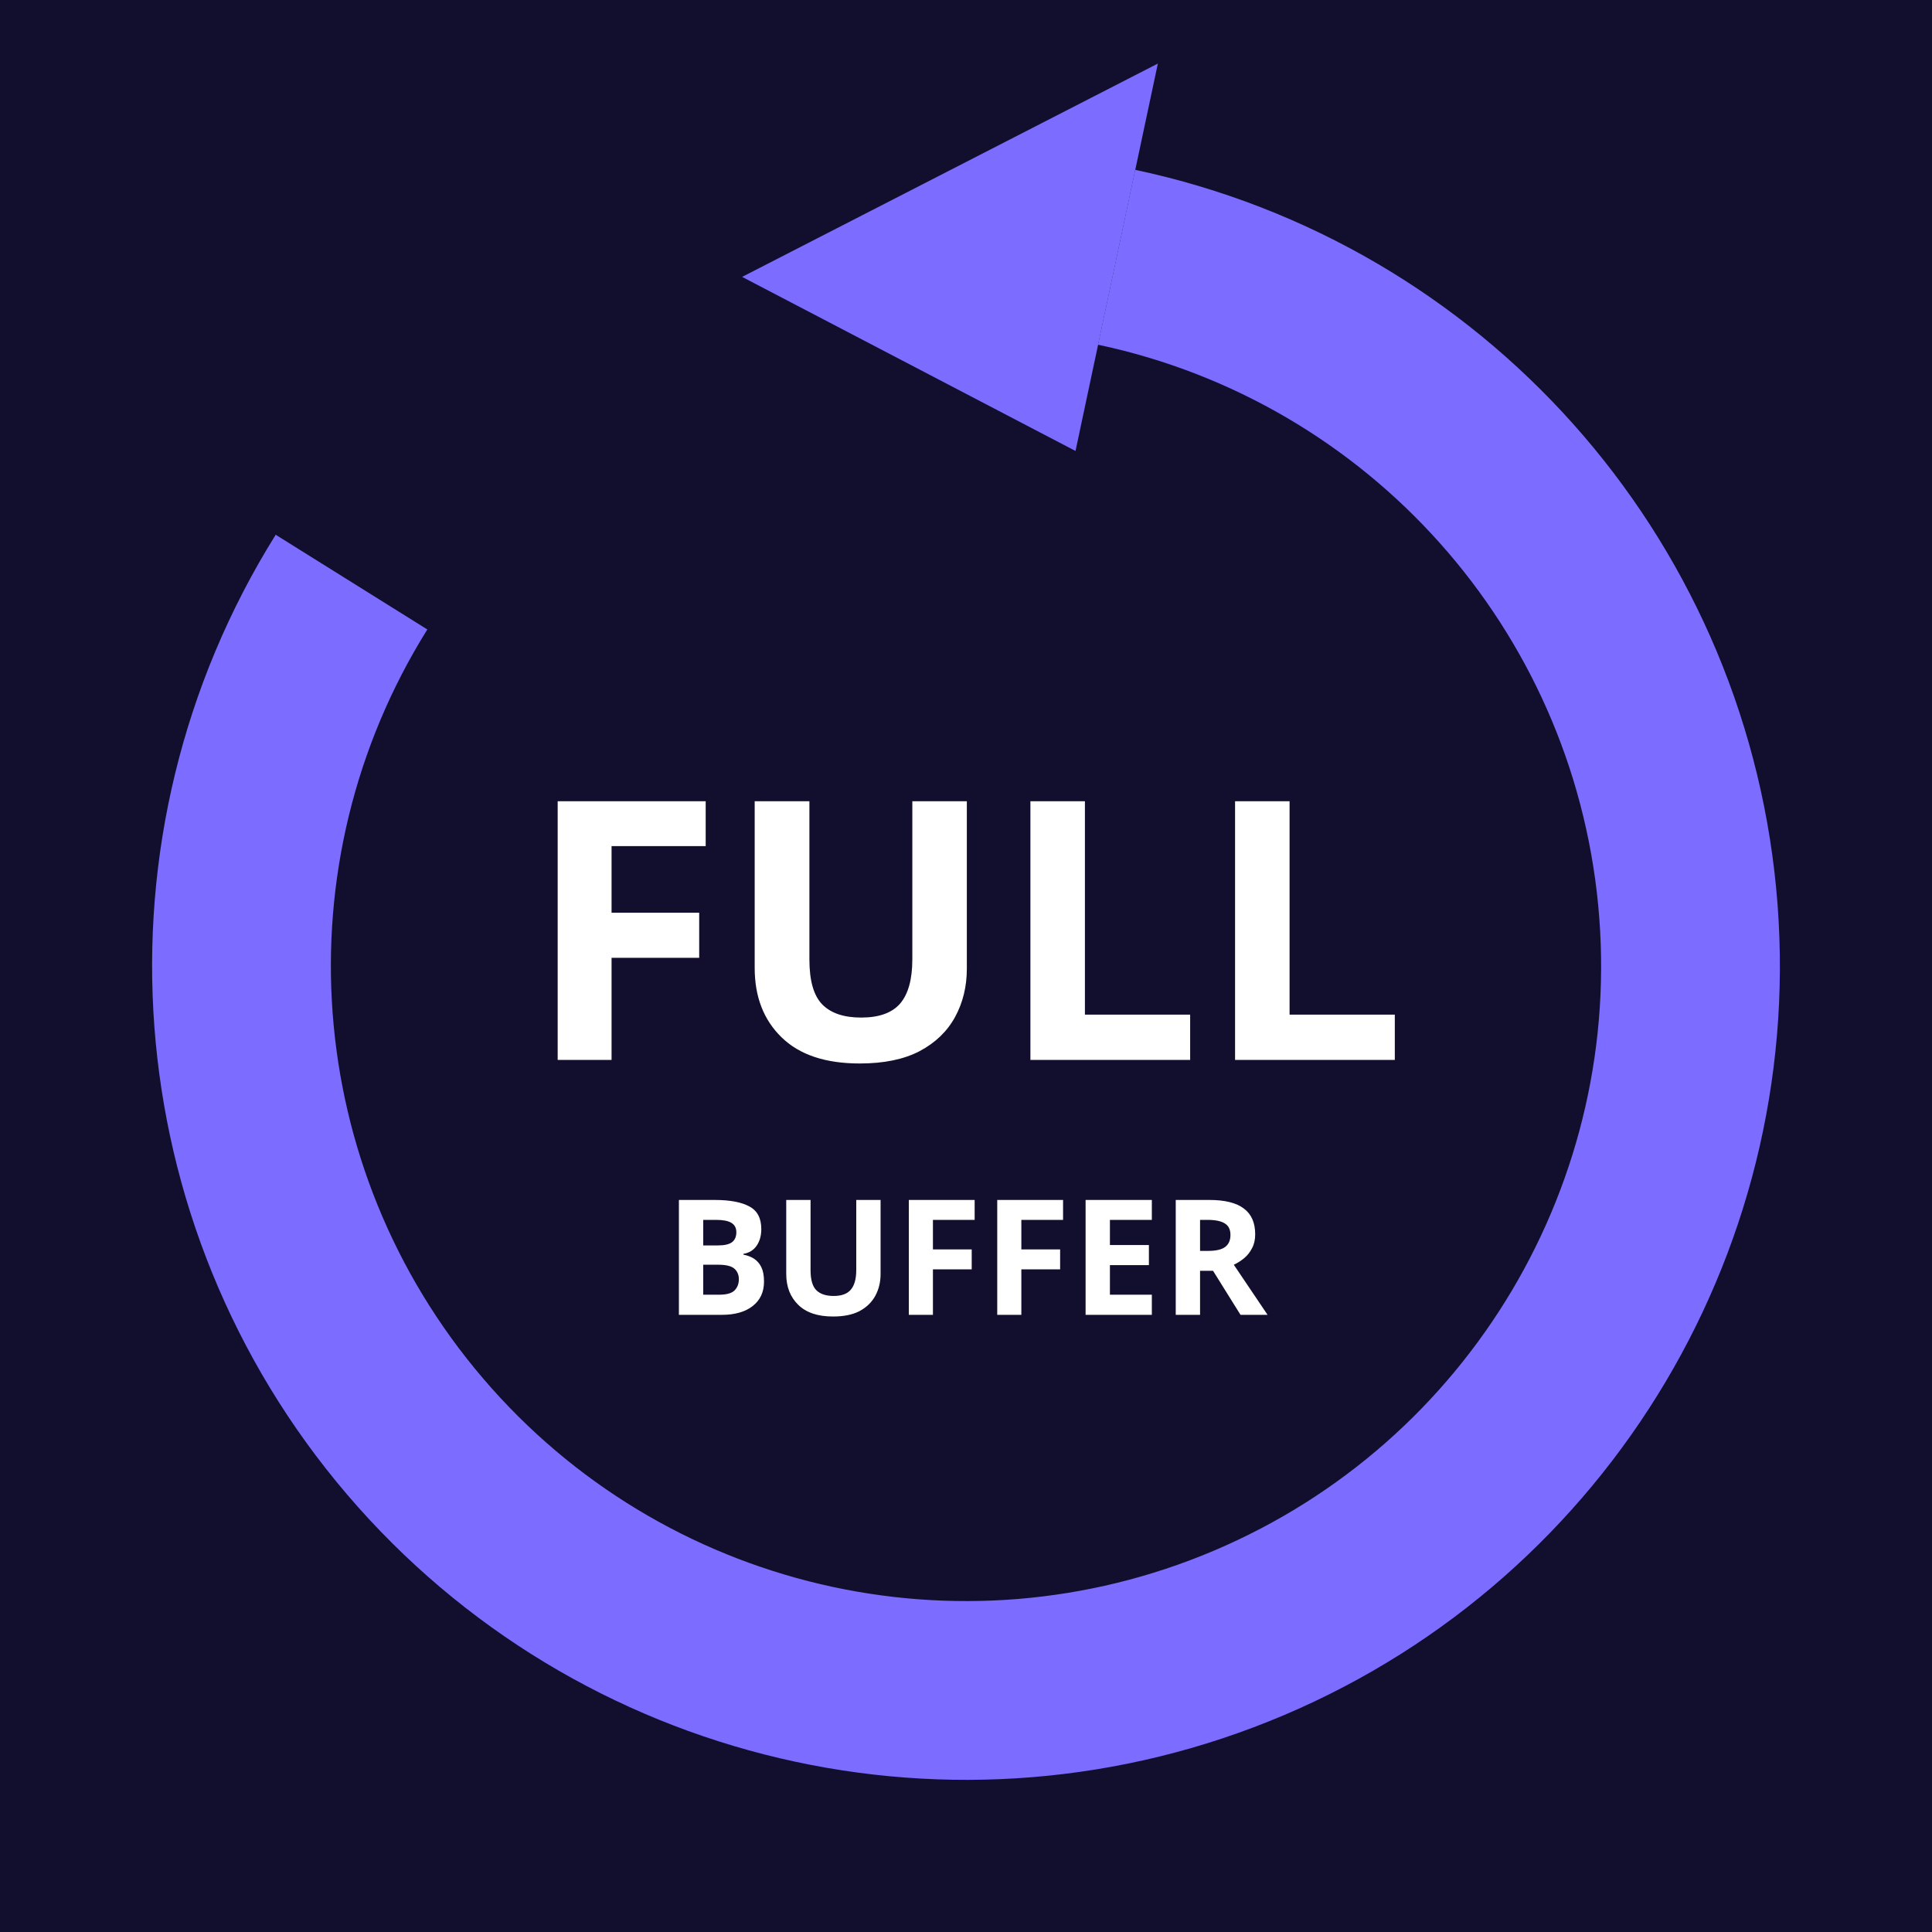
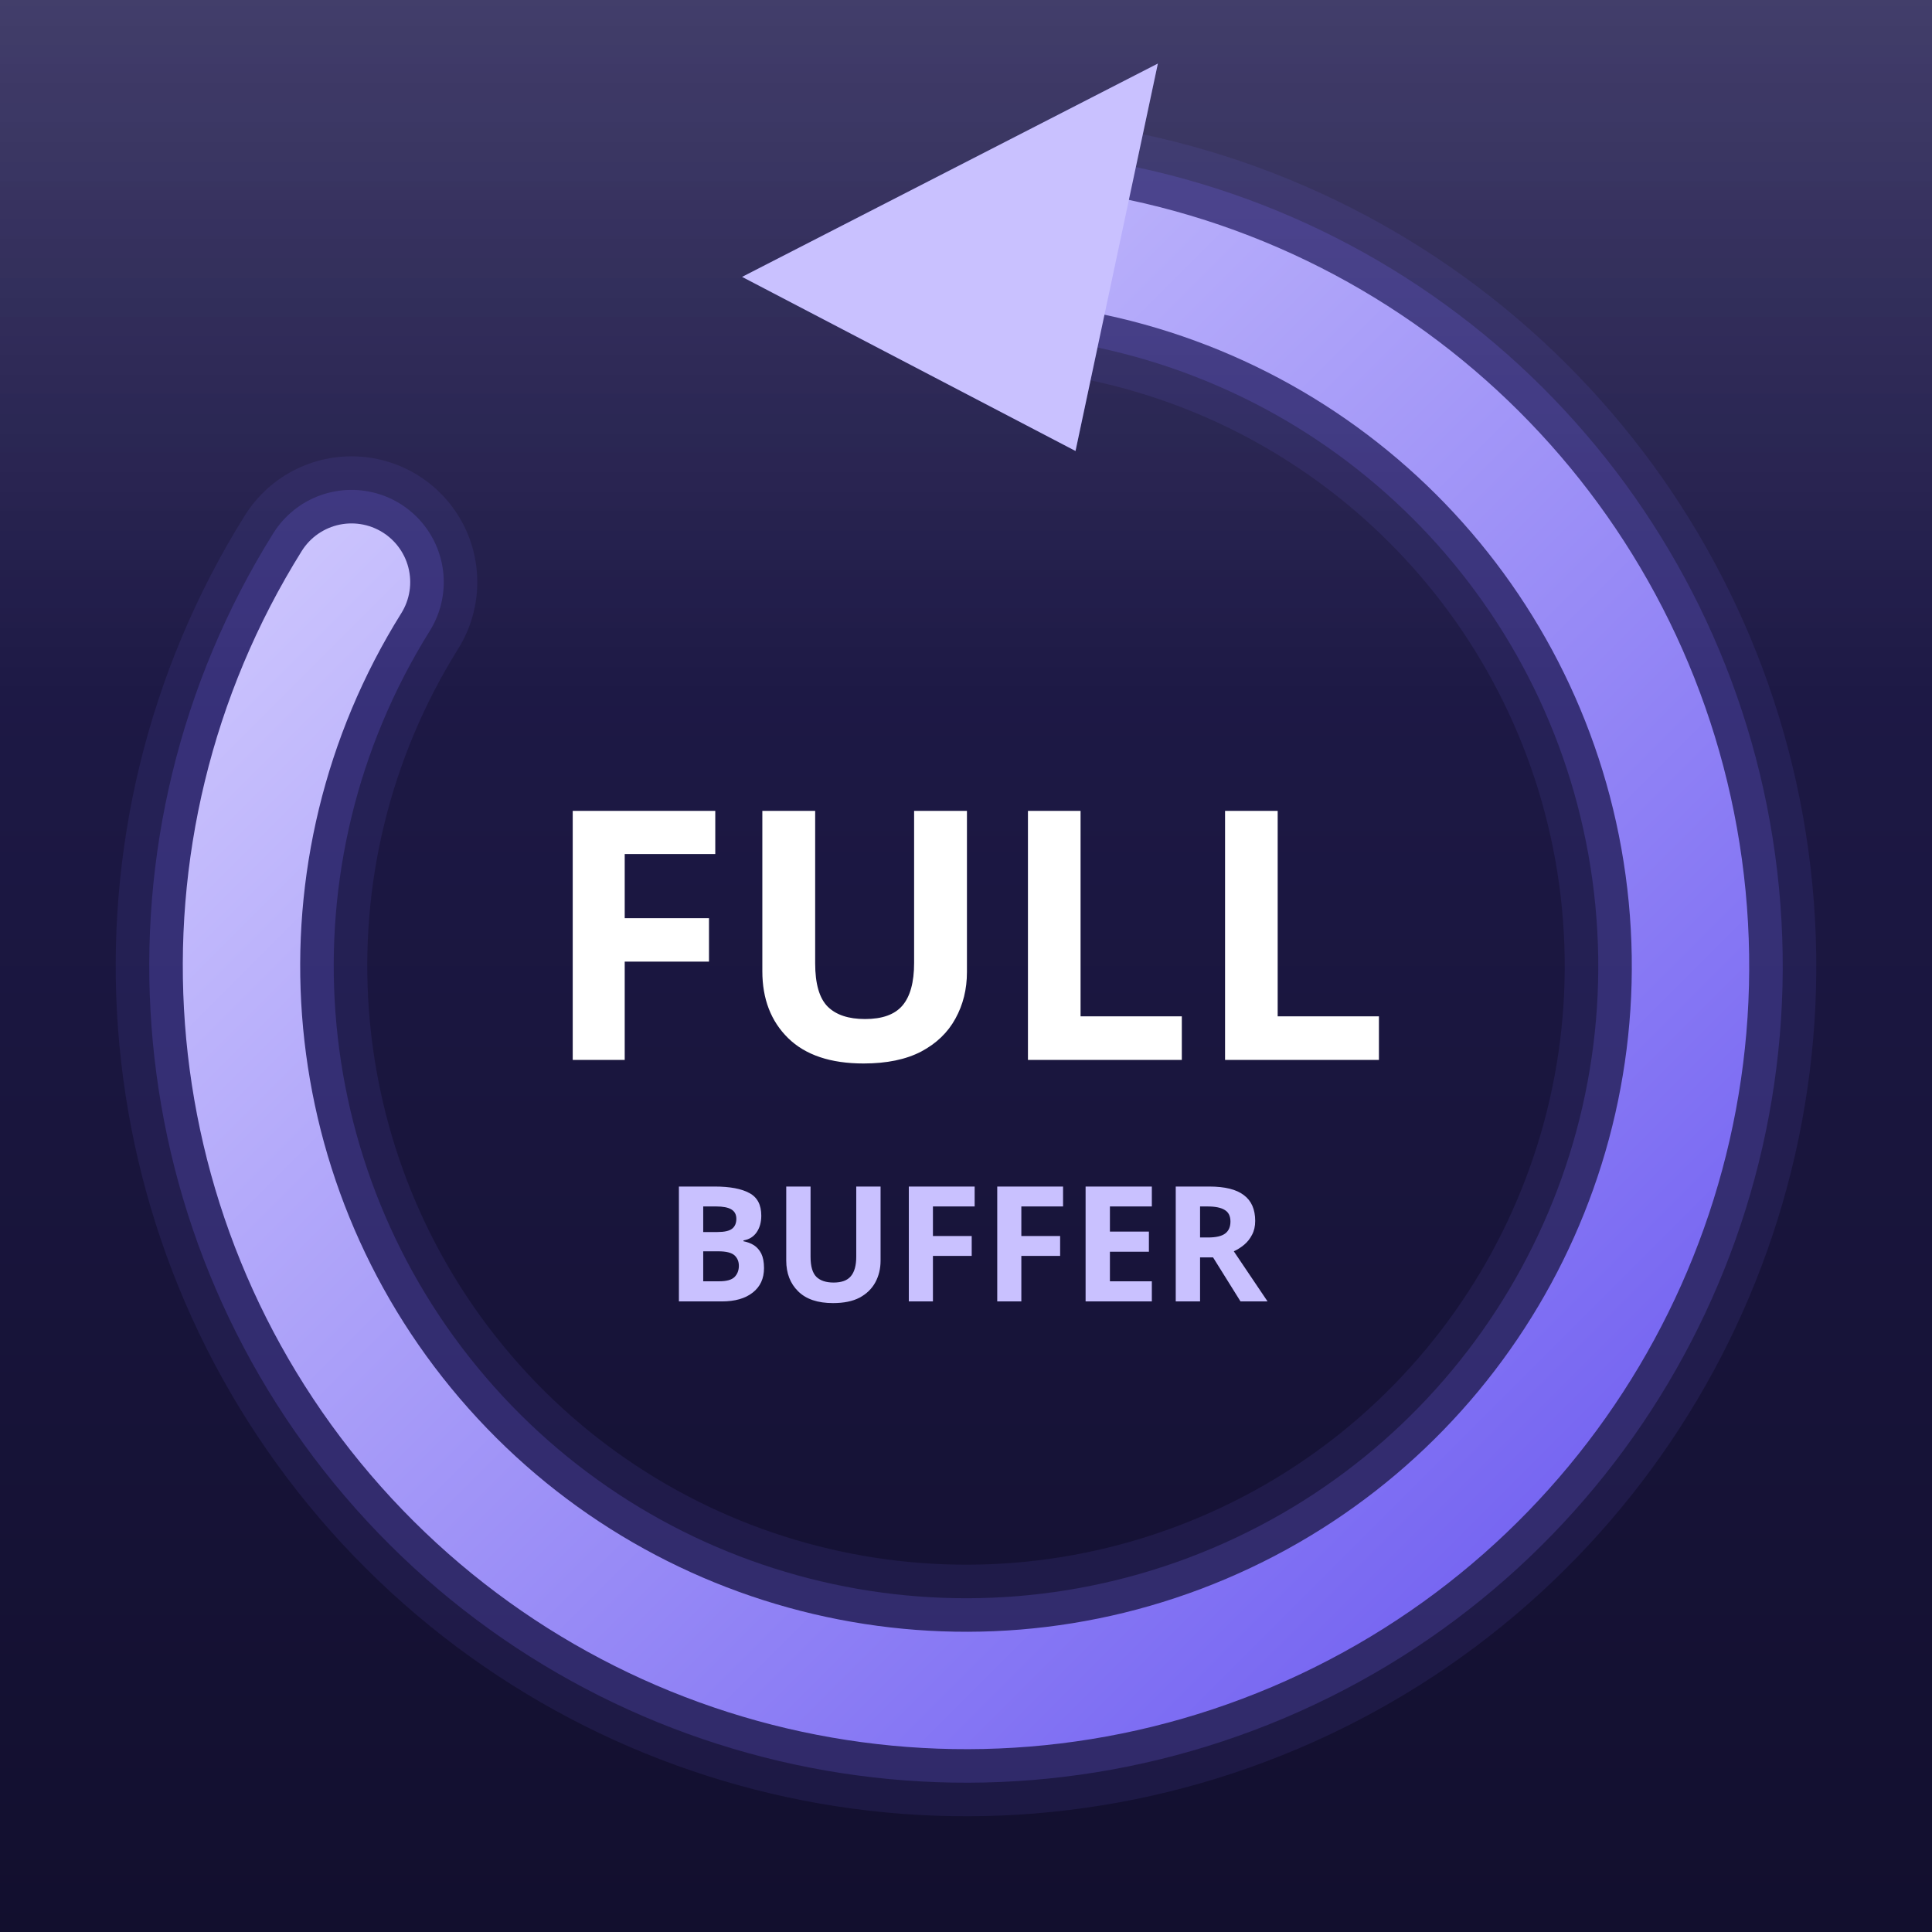
<svg xmlns="http://www.w3.org/2000/svg" width="144" height="144" viewBox="0 0 144 144">
-   <rect width="144" height="144" fill="#120f2e" />
-   <g transform="translate(-18 -18) scale(1.25)">
-     <path d="M80.98 29.74A43.2 43.2 0 1 1 35.36 49.11" fill="none" stroke="#7c6cff" stroke-width="10.66" />
-     <path d="M83.44 18.19L78.53 41.29L58.65 30.91Z" fill="#7c6cff" />
+   <defs>
+     <linearGradient id="back" x1="0" y1="0" x2="0" y2="1">
+       <stop offset="0" stop-color="#231e52" />
+       <stop offset="1" stop-color="#120f2e" />
+     </linearGradient>
+     <linearGradient id="sheen" x1="0" y1="0" x2="0" y2="1">
+       <stop offset="0" stop-color="#ffffff" stop-opacity=".14" />
+       <stop offset="1" stop-color="#ffffff" stop-opacity="0" />
+     </linearGradient>
+     <linearGradient id="lit" x1="0" y1="0" x2="1" y2="1">
+       <stop offset="0" stop-color="#d8d2ff" />
+       <stop offset="1" stop-color="#6a58f0" />
+     </linearGradient>
+   </defs>
+   <rect width="144" height="144" fill="url(#back)" />
+   <rect width="144" height="52" fill="url(#sheen)" />
+   <g opacity="0.1">
+     <g transform="translate(-18 -18) scale(1.25)">
+       <path d="M80.98 29.74A43.2 43.2 0 1 1 35.36 49.11" fill="none" stroke="#7c6cff" stroke-linecap="round" stroke-width="15" />
+       <path d="M83.44 18.19L78.53 41.29L58.65 30.91Z" fill="#7c6cff" />
+     </g>
  </g>
-   <text x="72" y="79" text-anchor="middle" font-family="Segoe UI, sans-serif" font-weight="700" font-size="27" fill="#ffffff">FULL</text>
-   <text x="72" y="98" text-anchor="middle" font-family="Segoe UI, sans-serif" font-weight="600" font-size="12" fill="#ffffff">BUFFER</text>
+   <g opacity="0.2">
+     <g transform="translate(-18 -18) scale(1.25)">
+       <path d="M80.98 29.74A43.2 43.2 0 1 1 35.36 49.11" fill="none" stroke="#7c6cff" stroke-linecap="round" stroke-width="11" />
+       <path d="M83.44 18.19L78.53 41.29L58.65 30.91Z" fill="#7c6cff" />
+     </g>
+   </g>
+   <g opacity="1">
+     <g transform="translate(-18 -18) scale(1.25)">
+       <path d="M80.98 29.74A43.2 43.2 0 1 1 35.36 49.11" fill="none" stroke="url(#lit)" stroke-linecap="round" stroke-width="7" />
+       <path d="M83.44 18.19L78.53 41.29L58.65 30.91Z" fill="#c9c1ff" />
+     </g>
+   </g>
+   <text x="72" y="79" text-anchor="middle" font-family="Segoe UI, sans-serif" font-weight="700" font-size="26" fill="#ffffff" fill-opacity="1">FULL</text>
+   <text x="72" y="97" text-anchor="middle" font-family="Segoe UI, sans-serif" font-weight="600" font-size="12" fill="#c9c1ff" fill-opacity="1">BUFFER</text>
</svg>
